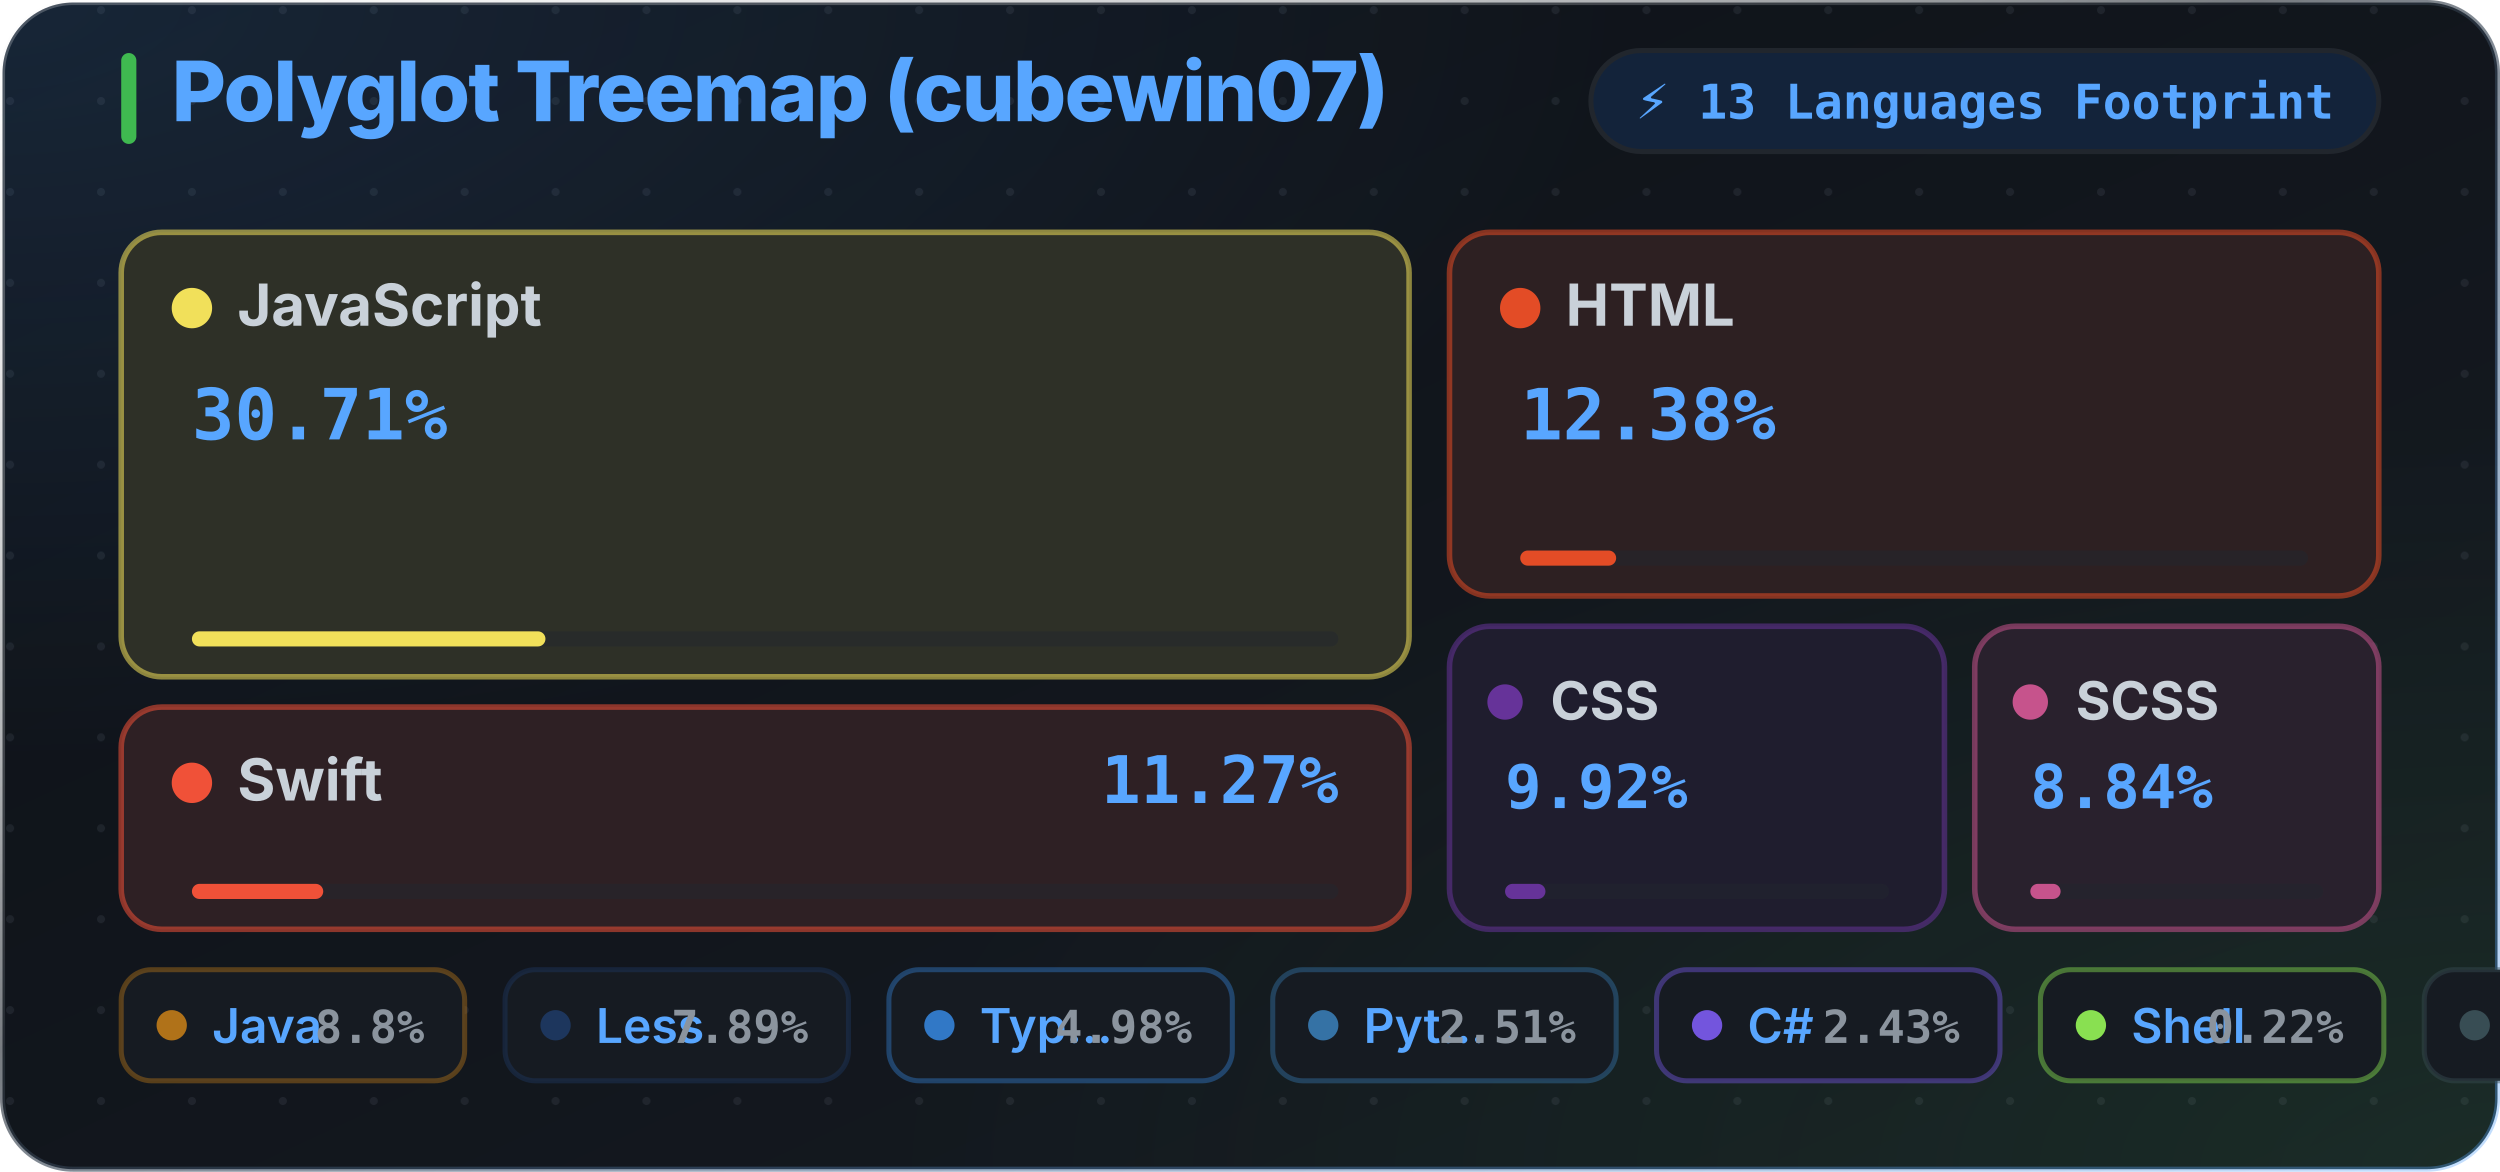
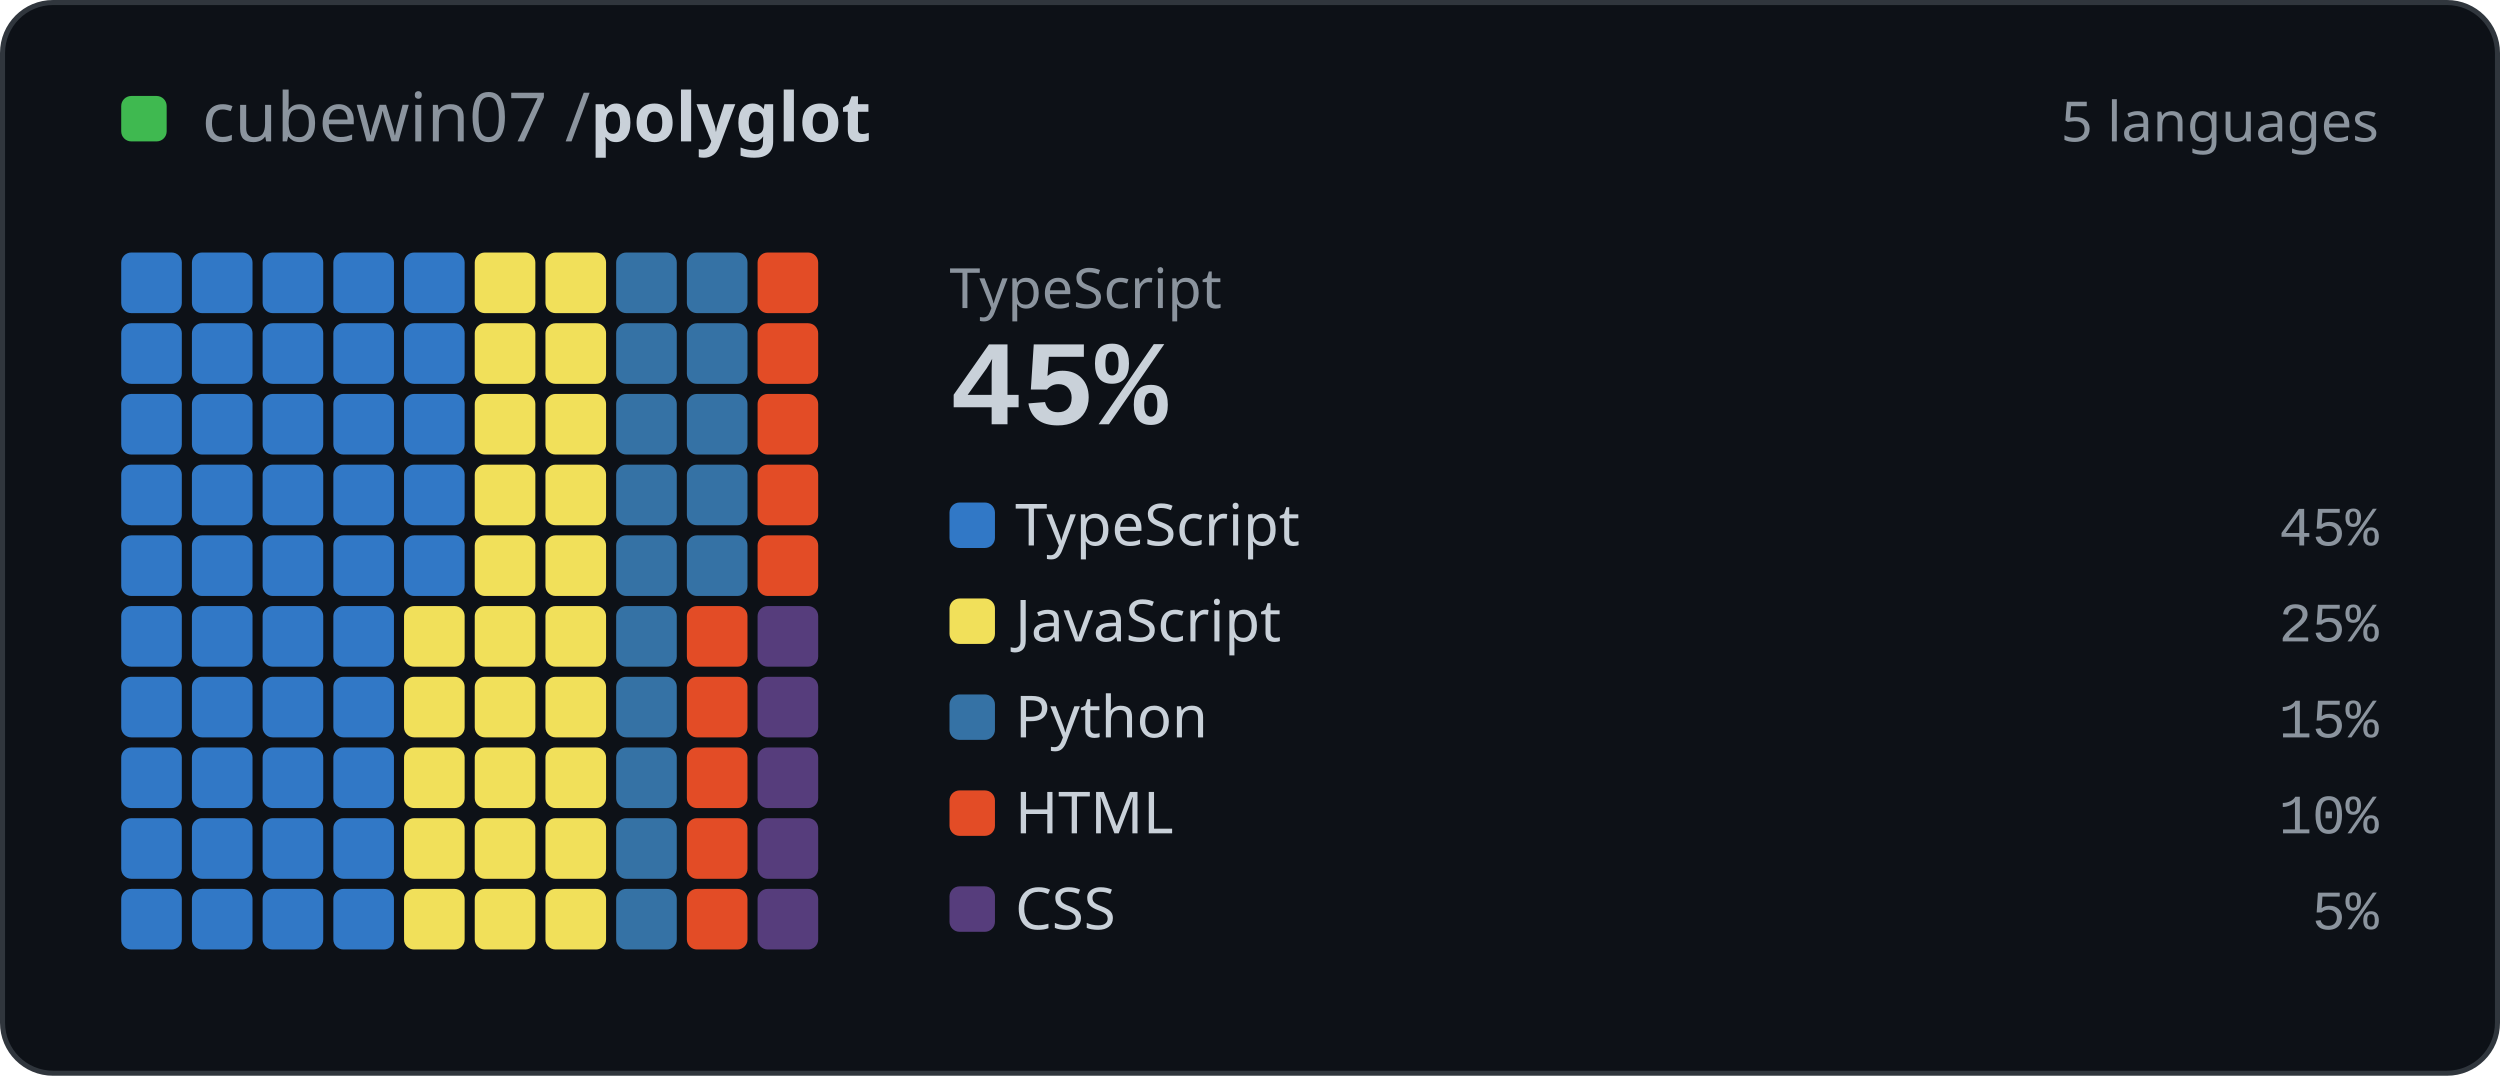
- <svg xmlns="http://www.w3.org/2000/svg" width="495" height="232" viewBox="0 0 495 232" fill="none">
-   <defs>
-     <linearGradient id="lang-poly-bg" x1="0%" y1="0%" x2="100%" y2="100%">
-       <stop offset="0%" stop-color="#0d1117" />
-       <stop offset="100%" stop-color="#161b22" />
-     </linearGradient>
-     <linearGradient id="lang-poly-rim" x1="0%" y1="0%" x2="100%" y2="100%">
-       <stop offset="0%" stop-color="#ffffff" stop-opacity="0.22" />
-       <stop offset="45%" stop-color="#30363d" stop-opacity="0.65" />
-       <stop offset="100%" stop-color="#58a6ff" stop-opacity="0.35" />
-     </linearGradient>
-     <linearGradient id="lang-poly-tile-rim" x1="0%" y1="0%" x2="0%" y2="100%">
-       <stop offset="0%" stop-color="#ffffff" stop-opacity="0.14" />
-       <stop offset="100%" stop-color="#21262d" stop-opacity="0.45" />
-     </linearGradient>
-     <linearGradient id="lang-poly-brand" x1="0%" y1="0%" x2="100%" y2="0%">
-       <stop offset="0%" stop-color="#58a6ff" />
-       <stop offset="100%" stop-color="#3fb950" />
-     </linearGradient>
-     <radialGradient id="lang-poly-glow-tl" cx="0%" cy="0%" r="65%">
-       <stop offset="0%" stop-color="#58a6ff" stop-opacity="0.14" />
-       <stop offset="100%" stop-color="#58a6ff" stop-opacity="0" />
-     </radialGradient>
-     <radialGradient id="lang-poly-glow-br" cx="100%" cy="100%" r="65%">
-       <stop offset="0%" stop-color="#3fb950" stop-opacity="0.11" />
-       <stop offset="100%" stop-color="#3fb950" stop-opacity="0" />
-     </radialGradient>
-     <pattern id="lang-poly-dots" width="18" height="18" patternUnits="userSpaceOnUse">
-       <circle cx="2" cy="2" r="0.8" fill="#8b949e" fill-opacity="0.12" />
-     </pattern>
-   </defs>
+ <svg xmlns="http://www.w3.org/2000/svg" width="495" height="213" viewBox="0 0 495 213" fill="none" role="img" aria-label="Polyglot footprint for cubewin07">
  <style>
-     
-     .font-ui { font-family: -apple-system, BlinkMacSystemFont, 'Inter', 'Segoe UI', Roboto, sans-serif; }
-     .font-mono { font-family: 'JetBrains Mono', 'SFMono-Regular', Menlo, Consolas, monospace; font-variant-numeric: tabular-nums; }
-     .stat-lbl { font-family: -apple-system, BlinkMacSystemFont, 'Inter', 'Segoe UI', sans-serif; font-weight: 700; font-size: 9px; fill: #8b949e; letter-spacing: 0.08em; text-transform: uppercase; }
-     .stat-val { font-family: 'JetBrains Mono', 'SFMono-Regular', Menlo, Consolas, monospace; font-weight: 800; font-size: 14px; fill: #58a6ff; font-variant-numeric: tabular-nums; }
-     .meta-text { font-family: -apple-system, BlinkMacSystemFont, 'Inter', 'Segoe UI', sans-serif; font-size: 10.5px; font-weight: 500; fill: #8b949e; }
-     @keyframes statusPulse { 0%, 100% { opacity: 0.45; } 50% { opacity: 1; } }
-     .pulse-dot { animation: statusPulse 2.2s ease-in-out infinite; }
-     
-   
-     .tile-title { font-family: -apple-system, BlinkMacSystemFont, 'Inter', 'Segoe UI', sans-serif; font-weight: 700; fill: #c9d1d9; }
-     .tile-perc { font-family: 'JetBrains Mono', monospace; font-weight: 800; fill: #58a6ff; }
+     text { font-family: -apple-system, BlinkMacSystemFont, 'Segoe UI', 'Noto Sans', Helvetica, Arial, sans-serif; }
+     .mono { font-family: ui-monospace, SFMono-Regular, 'SF Mono', Menlo, Consolas, 'Liberation Mono', monospace; font-variant-numeric: tabular-nums; }
+     .ink { fill: #c9d1d9; }
+     .mut { fill: #8b949e; }
+     .lnk { fill: #58a6ff; }
+     .lbl { font-size: 11px; fill: #8b949e; }
+     .num { font-family: ui-monospace, SFMono-Regular, 'SF Mono', Menlo, Consolas, 'Liberation Mono', monospace; font-variant-numeric: tabular-nums; font-weight: 600; fill: #c9d1d9; }
+     .ci { animation: cellIn .4s ease-out both; }
+     @keyframes cellIn { from { opacity: 0; } to { opacity: 1; } }
+     @media (prefers-reduced-motion: reduce) { .ci { animation: none; } }
  </style>
-   <rect x="0.5" y="0.5" rx="14" width="494" height="231" fill="url(#lang-poly-bg)" />
-   <rect x="0.5" y="0.5" rx="14" width="494" height="231" fill="url(#lang-poly-dots)" />
-   <rect x="0.5" y="0.5" rx="14" width="494" height="231" fill="url(#lang-poly-glow-tl)" />
-   <rect x="0.5" y="0.5" rx="14" width="494" height="231" fill="url(#lang-poly-glow-br)" />
-   <path d="M 18,0.5 L 477,0.5" stroke="url(#lang-poly-brand)" stroke-width="2" stroke-linecap="round" opacity="0.85" />
-   <rect x="0.5" y="0.5" rx="14" width="494" height="231" fill="none" stroke="url(#lang-poly-rim)" stroke-width="1" />
-   <g transform="translate(24, 24)">
-     <line x1="1.5" y1="-12" x2="1.5" y2="3" stroke="#3fb950" stroke-width="3" stroke-linecap="round" />
-     <text x="10" y="0" class="card-header-title" font-family="-apple-system, BlinkMacSystemFont, 'Inter', 'Segoe UI', Roboto, sans-serif" font-weight="800" font-size="16.5" letter-spacing="-0.02em" fill="#58a6ff">Polyglot Treemap (cubewin07)</text>
-     <rect x="291" y="-14" width="156" height="20" rx="10" fill="#13233a" stroke="#21262d" stroke-width="1" />
-     <text x="369" y="-0.5" text-anchor="middle" font-family="'JetBrains Mono', 'SFMono-Regular', Consolas, monospace" font-weight="700" font-size="9.5" fill="#58a6ff">⚡ 13 Languages Footprint</text>
+   <rect x="0.5" y="0.5" width="494" height="212" rx="10" fill="#0d1117" stroke="#30363d" />
+   <g transform="translate(24, 28)">
+     <rect x="0" y="-9" width="9" height="9" rx="2" fill="#3fb950" />
+     <text x="16" y="0" class="card-header-title" font-family="-apple-system, BlinkMacSystemFont, 'Segoe UI', 'Noto Sans', Helvetica, Arial, sans-serif" font-weight="600" font-size="13.5" fill="#c9d1d9">
+       <tspan fill="#8b949e" font-weight="400">cubewin07 / </tspan>polyglot</text>
+     <text x="447" y="0" text-anchor="end" font-family="ui-monospace, SFMono-Regular, 'SF Mono', Menlo, Consolas, 'Liberation Mono', monospace" font-size="11" fill="#8b949e">5 languages</text>
  </g>
-   <g transform="translate(24, 46)">
-     <g transform="translate(0, 0)">
-       <g transform="translate(0, 0)" class="treemap-cell">
-         <rect width="255" height="88" rx="8" fill="#161b22" stroke="#f1e05a" stroke-opacity="0.55" stroke-width="1.1" />
-         <rect width="255" height="88" rx="8" fill="#f1e05a" fill-opacity="0.11" />
-         <circle cx="14" cy="15" r="4" fill="#f1e05a" />
-         <text x="23" y="18.5" class="tile-title" font-size="11.5">JavaScript</text>
-         <text x="14" y="41" class="tile-perc" font-size="14">30.71%</text>
-         <rect x="14" y="79" width="227" height="3" rx="1.5" fill="#21262d" opacity="0.5" />
-         <rect x="14" y="79" width="70" height="3" rx="1.5" fill="#f1e05a" />
-       </g>
-       <g transform="translate(0, 94)" class="treemap-cell">
-         <rect width="255" height="44" rx="8" fill="#161b22" stroke="#F05138" stroke-opacity="0.55" stroke-width="1.1" />
-         <rect width="255" height="44" rx="8" fill="#F05138" fill-opacity="0.11" />
-         <circle cx="14" cy="15" r="4" fill="#F05138" />
-         <text x="23" y="18.5" class="tile-title" font-size="11.5">Swift</text>
-         <text x="241" y="19" text-anchor="end" class="tile-perc" font-size="13">11.27%</text>
-         <rect x="14" y="35" width="227" height="3" rx="1.5" fill="#21262d" opacity="0.5" />
-         <rect x="14" y="35" width="26" height="3" rx="1.5" fill="#F05138" />
-       </g>
-       <g transform="translate(263, 0)" class="treemap-cell">
-         <rect width="184" height="72" rx="8" fill="#161b22" stroke="#e34c26" stroke-opacity="0.55" stroke-width="1.1" />
-         <rect width="184" height="72" rx="8" fill="#e34c26" fill-opacity="0.11" />
-         <circle cx="14" cy="15" r="4" fill="#e34c26" />
-         <text x="23" y="18.5" class="tile-title" font-size="11.5">HTML</text>
-         <text x="14" y="41" class="tile-perc" font-size="14">12.38%</text>
-         <rect x="14" y="63" width="156" height="3" rx="1.5" fill="#21262d" opacity="0.5" />
-         <rect x="14" y="63" width="19" height="3" rx="1.5" fill="#e34c26" />
-       </g>
-       <g transform="translate(263, 78)" class="treemap-cell">
-         <rect width="98" height="60" rx="8" fill="#161b22" stroke="#663399" stroke-opacity="0.55" stroke-width="1.1" />
-         <rect width="98" height="60" rx="8" fill="#663399" fill-opacity="0.11" />
-         <circle cx="11" cy="15" r="3.5" fill="#663399" />
-         <text x="20" y="18.5" class="tile-title" font-size="10.5">CSS</text>
-         <text x="11" y="36" class="tile-perc" font-size="12">9.92%</text>
-         <rect x="11" y="51" width="76" height="3" rx="1.5" fill="#21262d" opacity="0.5" />
-         <rect x="11" y="51" width="8" height="3" rx="1.5" fill="#663399" />
-       </g>
-       <g transform="translate(367, 78)" class="treemap-cell">
-         <rect width="80" height="60" rx="8" fill="#161b22" stroke="#c6538c" stroke-opacity="0.55" stroke-width="1.1" />
-         <rect width="80" height="60" rx="8" fill="#c6538c" fill-opacity="0.11" />
-         <circle cx="11" cy="15" r="3.5" fill="#c6538c" />
-         <text x="20" y="18.5" class="tile-title" font-size="10.5">SCSS</text>
-         <text x="11" y="36" class="tile-perc" font-size="12">8.84%</text>
-         <rect x="11" y="51" width="58" height="3" rx="1.5" fill="#21262d" opacity="0.5" />
-         <rect x="11" y="51" width="6" height="3" rx="1.5" fill="#c6538c" />
-       </g>
-     </g>
-     <g transform="translate(0, 146)">
-       <g transform="translate(0, 0)">
-         <rect width="68" height="22" rx="6" fill="#161b22" stroke="#b07219" stroke-opacity="0.45" stroke-width="1" />
-         <circle cx="10" cy="11" r="3" fill="#b07219" />
-         <text x="18" y="14.5" font-family="-apple-system, BlinkMacSystemFont, 'Inter', sans-serif" font-size="9.5" font-weight="600" fill="#58a6ff">Java</text>
-         <text x="60" y="14.5" text-anchor="end" font-family="'JetBrains Mono', monospace" font-size="9" font-weight="700" fill="#8b949e">8.8%</text>
-       </g>
-       <g transform="translate(76, 0)">
-         <rect width="68" height="22" rx="6" fill="#161b22" stroke="#1d365d" stroke-opacity="0.45" stroke-width="1" />
-         <circle cx="10" cy="11" r="3" fill="#1d365d" />
-         <text x="18" y="14.5" font-family="-apple-system, BlinkMacSystemFont, 'Inter', sans-serif" font-size="9.5" font-weight="600" fill="#58a6ff">Less</text>
-         <text x="60" y="14.5" text-anchor="end" font-family="'JetBrains Mono', monospace" font-size="9" font-weight="700" fill="#8b949e">7.89%</text>
-       </g>
-       <g transform="translate(152, 0)">
-         <rect width="68" height="22" rx="6" fill="#161b22" stroke="#3178c6" stroke-opacity="0.45" stroke-width="1" />
-         <circle cx="10" cy="11" r="3" fill="#3178c6" />
-         <text x="18" y="14.5" font-family="-apple-system, BlinkMacSystemFont, 'Inter', sans-serif" font-size="9.5" font-weight="600" fill="#58a6ff">Typ...</text>
-         <text x="60" y="14.5" text-anchor="end" font-family="'JetBrains Mono', monospace" font-size="9" font-weight="700" fill="#8b949e">4.98%</text>
-       </g>
-       <g transform="translate(228, 0)">
-         <rect width="68" height="22" rx="6" fill="#161b22" stroke="#3572A5" stroke-opacity="0.45" stroke-width="1" />
-         <circle cx="10" cy="11" r="3" fill="#3572A5" />
-         <text x="18" y="14.5" font-family="-apple-system, BlinkMacSystemFont, 'Inter', sans-serif" font-size="9.5" font-weight="600" fill="#58a6ff">Pyt...</text>
-         <text x="60" y="14.5" text-anchor="end" font-family="'JetBrains Mono', monospace" font-size="9" font-weight="700" fill="#8b949e">2.51%</text>
-       </g>
-       <g transform="translate(304, 0)">
-         <rect width="68" height="22" rx="6" fill="#161b22" stroke="#7355dd" stroke-opacity="0.45" stroke-width="1" />
-         <circle cx="10" cy="11" r="3" fill="#7355dd" />
-         <text x="18" y="14.5" font-family="-apple-system, BlinkMacSystemFont, 'Inter', sans-serif" font-size="9.5" font-weight="600" fill="#58a6ff">C#</text>
-         <text x="60" y="14.5" text-anchor="end" font-family="'JetBrains Mono', monospace" font-size="9" font-weight="700" fill="#8b949e">2.43%</text>
-       </g>
-       <g transform="translate(380, 0)">
-         <rect width="68" height="22" rx="6" fill="#161b22" stroke="#89e051" stroke-opacity="0.45" stroke-width="1" />
-         <circle cx="10" cy="11" r="3" fill="#89e051" />
-         <text x="18" y="14.5" font-family="-apple-system, BlinkMacSystemFont, 'Inter', sans-serif" font-size="9.5" font-weight="600" fill="#58a6ff">Shell</text>
-         <text x="60" y="14.5" text-anchor="end" font-family="'JetBrains Mono', monospace" font-size="9" font-weight="700" fill="#8b949e">0.22%</text>
-       </g>
-       <g transform="translate(456, 0)">
-         <rect width="68" height="22" rx="6" fill="#161b22" stroke="#384d54" stroke-opacity="0.45" stroke-width="1" />
-         <circle cx="10" cy="11" r="3" fill="#384d54" />
-         <text x="18" y="14.5" font-family="-apple-system, BlinkMacSystemFont, 'Inter', sans-serif" font-size="9.5" font-weight="600" fill="#58a6ff">Doc...</text>
-         <text x="60" y="14.5" text-anchor="end" font-family="'JetBrains Mono', monospace" font-size="9" font-weight="700" fill="#8b949e">0.02%</text>
-       </g>
-     </g>
+   <g class="waffle" transform="translate(24, 50)">
+     <rect class="waffle-cell ci" x="0" y="0" width="12" height="12" rx="2" fill="#3178c6" />
+     <rect class="waffle-cell ci" x="0" y="14" width="12" height="12" rx="2" fill="#3178c6" style="animation-delay:7ms" />
+     <rect class="waffle-cell ci" x="0" y="28" width="12" height="12" rx="2" fill="#3178c6" style="animation-delay:14ms" />
+     <rect class="waffle-cell ci" x="0" y="42" width="12" height="12" rx="2" fill="#3178c6" style="animation-delay:21ms" />
+     <rect class="waffle-cell ci" x="0" y="56" width="12" height="12" rx="2" fill="#3178c6" style="animation-delay:28ms" />
+     <rect class="waffle-cell ci" x="0" y="70" width="12" height="12" rx="2" fill="#3178c6" style="animation-delay:35ms" />
+     <rect class="waffle-cell ci" x="0" y="84" width="12" height="12" rx="2" fill="#3178c6" style="animation-delay:42ms" />
+     <rect class="waffle-cell ci" x="0" y="98" width="12" height="12" rx="2" fill="#3178c6" style="animation-delay:49ms" />
+     <rect class="waffle-cell ci" x="0" y="112" width="12" height="12" rx="2" fill="#3178c6" style="animation-delay:56ms" />
+     <rect class="waffle-cell ci" x="0" y="126" width="12" height="12" rx="2" fill="#3178c6" style="animation-delay:63ms" />
+     <rect class="waffle-cell ci" x="14" y="0" width="12" height="12" rx="2" fill="#3178c6" style="animation-delay:70ms" />
+     <rect class="waffle-cell ci" x="14" y="14" width="12" height="12" rx="2" fill="#3178c6" style="animation-delay:77ms" />
+     <rect class="waffle-cell ci" x="14" y="28" width="12" height="12" rx="2" fill="#3178c6" style="animation-delay:84ms" />
+     <rect class="waffle-cell ci" x="14" y="42" width="12" height="12" rx="2" fill="#3178c6" style="animation-delay:91ms" />
+     <rect class="waffle-cell ci" x="14" y="56" width="12" height="12" rx="2" fill="#3178c6" style="animation-delay:98ms" />
+     <rect class="waffle-cell ci" x="14" y="70" width="12" height="12" rx="2" fill="#3178c6" style="animation-delay:105ms" />
+     <rect class="waffle-cell ci" x="14" y="84" width="12" height="12" rx="2" fill="#3178c6" style="animation-delay:112ms" />
+     <rect class="waffle-cell ci" x="14" y="98" width="12" height="12" rx="2" fill="#3178c6" style="animation-delay:119ms" />
+     <rect class="waffle-cell ci" x="14" y="112" width="12" height="12" rx="2" fill="#3178c6" style="animation-delay:126ms" />
+     <rect class="waffle-cell ci" x="14" y="126" width="12" height="12" rx="2" fill="#3178c6" style="animation-delay:133ms" />
+     <rect class="waffle-cell ci" x="28" y="0" width="12" height="12" rx="2" fill="#3178c6" style="animation-delay:140ms" />
+     <rect class="waffle-cell ci" x="28" y="14" width="12" height="12" rx="2" fill="#3178c6" style="animation-delay:147ms" />
+     <rect class="waffle-cell ci" x="28" y="28" width="12" height="12" rx="2" fill="#3178c6" style="animation-delay:154ms" />
+     <rect class="waffle-cell ci" x="28" y="42" width="12" height="12" rx="2" fill="#3178c6" style="animation-delay:161ms" />
+     <rect class="waffle-cell ci" x="28" y="56" width="12" height="12" rx="2" fill="#3178c6" style="animation-delay:168ms" />
+     <rect class="waffle-cell ci" x="28" y="70" width="12" height="12" rx="2" fill="#3178c6" style="animation-delay:175ms" />
+     <rect class="waffle-cell ci" x="28" y="84" width="12" height="12" rx="2" fill="#3178c6" style="animation-delay:182ms" />
+     <rect class="waffle-cell ci" x="28" y="98" width="12" height="12" rx="2" fill="#3178c6" style="animation-delay:189ms" />
+     <rect class="waffle-cell ci" x="28" y="112" width="12" height="12" rx="2" fill="#3178c6" style="animation-delay:196ms" />
+     <rect class="waffle-cell ci" x="28" y="126" width="12" height="12" rx="2" fill="#3178c6" style="animation-delay:203ms" />
+     <rect class="waffle-cell ci" x="42" y="0" width="12" height="12" rx="2" fill="#3178c6" style="animation-delay:210ms" />
+     <rect class="waffle-cell ci" x="42" y="14" width="12" height="12" rx="2" fill="#3178c6" style="animation-delay:217ms" />
+     <rect class="waffle-cell ci" x="42" y="28" width="12" height="12" rx="2" fill="#3178c6" style="animation-delay:224ms" />
+     <rect class="waffle-cell ci" x="42" y="42" width="12" height="12" rx="2" fill="#3178c6" style="animation-delay:231ms" />
+     <rect class="waffle-cell ci" x="42" y="56" width="12" height="12" rx="2" fill="#3178c6" style="animation-delay:238ms" />
+     <rect class="waffle-cell ci" x="42" y="70" width="12" height="12" rx="2" fill="#3178c6" style="animation-delay:245ms" />
+     <rect class="waffle-cell ci" x="42" y="84" width="12" height="12" rx="2" fill="#3178c6" style="animation-delay:252ms" />
+     <rect class="waffle-cell ci" x="42" y="98" width="12" height="12" rx="2" fill="#3178c6" style="animation-delay:259ms" />
+     <rect class="waffle-cell ci" x="42" y="112" width="12" height="12" rx="2" fill="#3178c6" style="animation-delay:266ms" />
+     <rect class="waffle-cell ci" x="42" y="126" width="12" height="12" rx="2" fill="#3178c6" style="animation-delay:273ms" />
+     <rect class="waffle-cell ci" x="56" y="0" width="12" height="12" rx="2" fill="#3178c6" style="animation-delay:280ms" />
+     <rect class="waffle-cell ci" x="56" y="14" width="12" height="12" rx="2" fill="#3178c6" style="animation-delay:287ms" />
+     <rect class="waffle-cell ci" x="56" y="28" width="12" height="12" rx="2" fill="#3178c6" style="animation-delay:294ms" />
+     <rect class="waffle-cell ci" x="56" y="42" width="12" height="12" rx="2" fill="#3178c6" style="animation-delay:301ms" />
+     <rect class="waffle-cell ci" x="56" y="56" width="12" height="12" rx="2" fill="#3178c6" style="animation-delay:308ms" />
+     <rect class="waffle-cell ci" x="56" y="70" width="12" height="12" rx="2" fill="#f1e05a" style="animation-delay:315ms" />
+     <rect class="waffle-cell ci" x="56" y="84" width="12" height="12" rx="2" fill="#f1e05a" style="animation-delay:322ms" />
+     <rect class="waffle-cell ci" x="56" y="98" width="12" height="12" rx="2" fill="#f1e05a" style="animation-delay:329ms" />
+     <rect class="waffle-cell ci" x="56" y="112" width="12" height="12" rx="2" fill="#f1e05a" style="animation-delay:336ms" />
+     <rect class="waffle-cell ci" x="56" y="126" width="12" height="12" rx="2" fill="#f1e05a" style="animation-delay:343ms" />
+     <rect class="waffle-cell ci" x="70" y="0" width="12" height="12" rx="2" fill="#f1e05a" style="animation-delay:350ms" />
+     <rect class="waffle-cell ci" x="70" y="14" width="12" height="12" rx="2" fill="#f1e05a" style="animation-delay:357ms" />
+     <rect class="waffle-cell ci" x="70" y="28" width="12" height="12" rx="2" fill="#f1e05a" style="animation-delay:364ms" />
+     <rect class="waffle-cell ci" x="70" y="42" width="12" height="12" rx="2" fill="#f1e05a" style="animation-delay:371ms" />
+     <rect class="waffle-cell ci" x="70" y="56" width="12" height="12" rx="2" fill="#f1e05a" style="animation-delay:378ms" />
+     <rect class="waffle-cell ci" x="70" y="70" width="12" height="12" rx="2" fill="#f1e05a" style="animation-delay:385ms" />
+     <rect class="waffle-cell ci" x="70" y="84" width="12" height="12" rx="2" fill="#f1e05a" style="animation-delay:392ms" />
+     <rect class="waffle-cell ci" x="70" y="98" width="12" height="12" rx="2" fill="#f1e05a" style="animation-delay:399ms" />
+     <rect class="waffle-cell ci" x="70" y="112" width="12" height="12" rx="2" fill="#f1e05a" style="animation-delay:406ms" />
+     <rect class="waffle-cell ci" x="70" y="126" width="12" height="12" rx="2" fill="#f1e05a" style="animation-delay:413ms" />
+     <rect class="waffle-cell ci" x="84" y="0" width="12" height="12" rx="2" fill="#f1e05a" style="animation-delay:420ms" />
+     <rect class="waffle-cell ci" x="84" y="14" width="12" height="12" rx="2" fill="#f1e05a" style="animation-delay:427ms" />
+     <rect class="waffle-cell ci" x="84" y="28" width="12" height="12" rx="2" fill="#f1e05a" style="animation-delay:434ms" />
+     <rect class="waffle-cell ci" x="84" y="42" width="12" height="12" rx="2" fill="#f1e05a" style="animation-delay:441ms" />
+     <rect class="waffle-cell ci" x="84" y="56" width="12" height="12" rx="2" fill="#f1e05a" style="animation-delay:448ms" />
+     <rect class="waffle-cell ci" x="84" y="70" width="12" height="12" rx="2" fill="#f1e05a" style="animation-delay:455ms" />
+     <rect class="waffle-cell ci" x="84" y="84" width="12" height="12" rx="2" fill="#f1e05a" style="animation-delay:462ms" />
+     <rect class="waffle-cell ci" x="84" y="98" width="12" height="12" rx="2" fill="#f1e05a" style="animation-delay:469ms" />
+     <rect class="waffle-cell ci" x="84" y="112" width="12" height="12" rx="2" fill="#f1e05a" style="animation-delay:476ms" />
+     <rect class="waffle-cell ci" x="84" y="126" width="12" height="12" rx="2" fill="#f1e05a" style="animation-delay:483ms" />
+     <rect class="waffle-cell ci" x="98" y="0" width="12" height="12" rx="2" fill="#3572A5" style="animation-delay:490ms" />
+     <rect class="waffle-cell ci" x="98" y="14" width="12" height="12" rx="2" fill="#3572A5" style="animation-delay:497ms" />
+     <rect class="waffle-cell ci" x="98" y="28" width="12" height="12" rx="2" fill="#3572A5" style="animation-delay:504ms" />
+     <rect class="waffle-cell ci" x="98" y="42" width="12" height="12" rx="2" fill="#3572A5" style="animation-delay:511ms" />
+     <rect class="waffle-cell ci" x="98" y="56" width="12" height="12" rx="2" fill="#3572A5" style="animation-delay:518ms" />
+     <rect class="waffle-cell ci" x="98" y="70" width="12" height="12" rx="2" fill="#3572A5" style="animation-delay:525ms" />
+     <rect class="waffle-cell ci" x="98" y="84" width="12" height="12" rx="2" fill="#3572A5" style="animation-delay:532ms" />
+     <rect class="waffle-cell ci" x="98" y="98" width="12" height="12" rx="2" fill="#3572A5" style="animation-delay:539ms" />
+     <rect class="waffle-cell ci" x="98" y="112" width="12" height="12" rx="2" fill="#3572A5" style="animation-delay:546ms" />
+     <rect class="waffle-cell ci" x="98" y="126" width="12" height="12" rx="2" fill="#3572A5" style="animation-delay:553ms" />
+     <rect class="waffle-cell ci" x="112" y="0" width="12" height="12" rx="2" fill="#3572A5" style="animation-delay:560ms" />
+     <rect class="waffle-cell ci" x="112" y="14" width="12" height="12" rx="2" fill="#3572A5" style="animation-delay:567ms" />
+     <rect class="waffle-cell ci" x="112" y="28" width="12" height="12" rx="2" fill="#3572A5" style="animation-delay:574ms" />
+     <rect class="waffle-cell ci" x="112" y="42" width="12" height="12" rx="2" fill="#3572A5" style="animation-delay:581ms" />
+     <rect class="waffle-cell ci" x="112" y="56" width="12" height="12" rx="2" fill="#3572A5" style="animation-delay:588ms" />
+     <rect class="waffle-cell ci" x="112" y="70" width="12" height="12" rx="2" fill="#e34c26" style="animation-delay:595ms" />
+     <rect class="waffle-cell ci" x="112" y="84" width="12" height="12" rx="2" fill="#e34c26" style="animation-delay:602ms" />
+     <rect class="waffle-cell ci" x="112" y="98" width="12" height="12" rx="2" fill="#e34c26" style="animation-delay:609ms" />
+     <rect class="waffle-cell ci" x="112" y="112" width="12" height="12" rx="2" fill="#e34c26" style="animation-delay:616ms" />
+     <rect class="waffle-cell ci" x="112" y="126" width="12" height="12" rx="2" fill="#e34c26" style="animation-delay:623ms" />
+     <rect class="waffle-cell ci" x="126" y="0" width="12" height="12" rx="2" fill="#e34c26" style="animation-delay:630ms" />
+     <rect class="waffle-cell ci" x="126" y="14" width="12" height="12" rx="2" fill="#e34c26" style="animation-delay:637ms" />
+     <rect class="waffle-cell ci" x="126" y="28" width="12" height="12" rx="2" fill="#e34c26" style="animation-delay:644ms" />
+     <rect class="waffle-cell ci" x="126" y="42" width="12" height="12" rx="2" fill="#e34c26" style="animation-delay:651ms" />
+     <rect class="waffle-cell ci" x="126" y="56" width="12" height="12" rx="2" fill="#e34c26" style="animation-delay:658ms" />
+     <rect class="waffle-cell ci" x="126" y="70" width="12" height="12" rx="2" fill="#563d7c" style="animation-delay:665ms" />
+     <rect class="waffle-cell ci" x="126" y="84" width="12" height="12" rx="2" fill="#563d7c" style="animation-delay:672ms" />
+     <rect class="waffle-cell ci" x="126" y="98" width="12" height="12" rx="2" fill="#563d7c" style="animation-delay:679ms" />
+     <rect class="waffle-cell ci" x="126" y="112" width="12" height="12" rx="2" fill="#563d7c" style="animation-delay:686ms" />
+     <rect class="waffle-cell ci" x="126" y="126" width="12" height="12" rx="2" fill="#563d7c" style="animation-delay:693ms" />
  </g>
+   <text x="188" y="61" class="lbl">TypeScript</text>
+   <text x="188" y="84" class="num" font-size="24">45%</text>
+   <rect x="188" y="99.5" width="9" height="9" rx="2" fill="#3178c6" />
+   <text x="201" y="108" class="ink" font-size="11.5">TypeScript</text>
+   <text x="471" y="108" class="mono mut" font-size="11" text-anchor="end">45%</text>
+   <rect x="188" y="118.5" width="9" height="9" rx="2" fill="#f1e05a" />
+   <text x="201" y="127" class="ink" font-size="11.5">JavaScript</text>
+   <text x="471" y="127" class="mono mut" font-size="11" text-anchor="end">25%</text>
+   <rect x="188" y="137.5" width="9" height="9" rx="2" fill="#3572A5" />
+   <text x="201" y="146" class="ink" font-size="11.5">Python</text>
+   <text x="471" y="146" class="mono mut" font-size="11" text-anchor="end">15%</text>
+   <rect x="188" y="156.5" width="9" height="9" rx="2" fill="#e34c26" />
+   <text x="201" y="165" class="ink" font-size="11.5">HTML</text>
+   <text x="471" y="165" class="mono mut" font-size="11" text-anchor="end">10%</text>
+   <rect x="188" y="175.5" width="9" height="9" rx="2" fill="#563d7c" />
+   <text x="201" y="184" class="ink" font-size="11.5">CSS</text>
+   <text x="471" y="184" class="mono mut" font-size="11" text-anchor="end">5%</text>
</svg>
